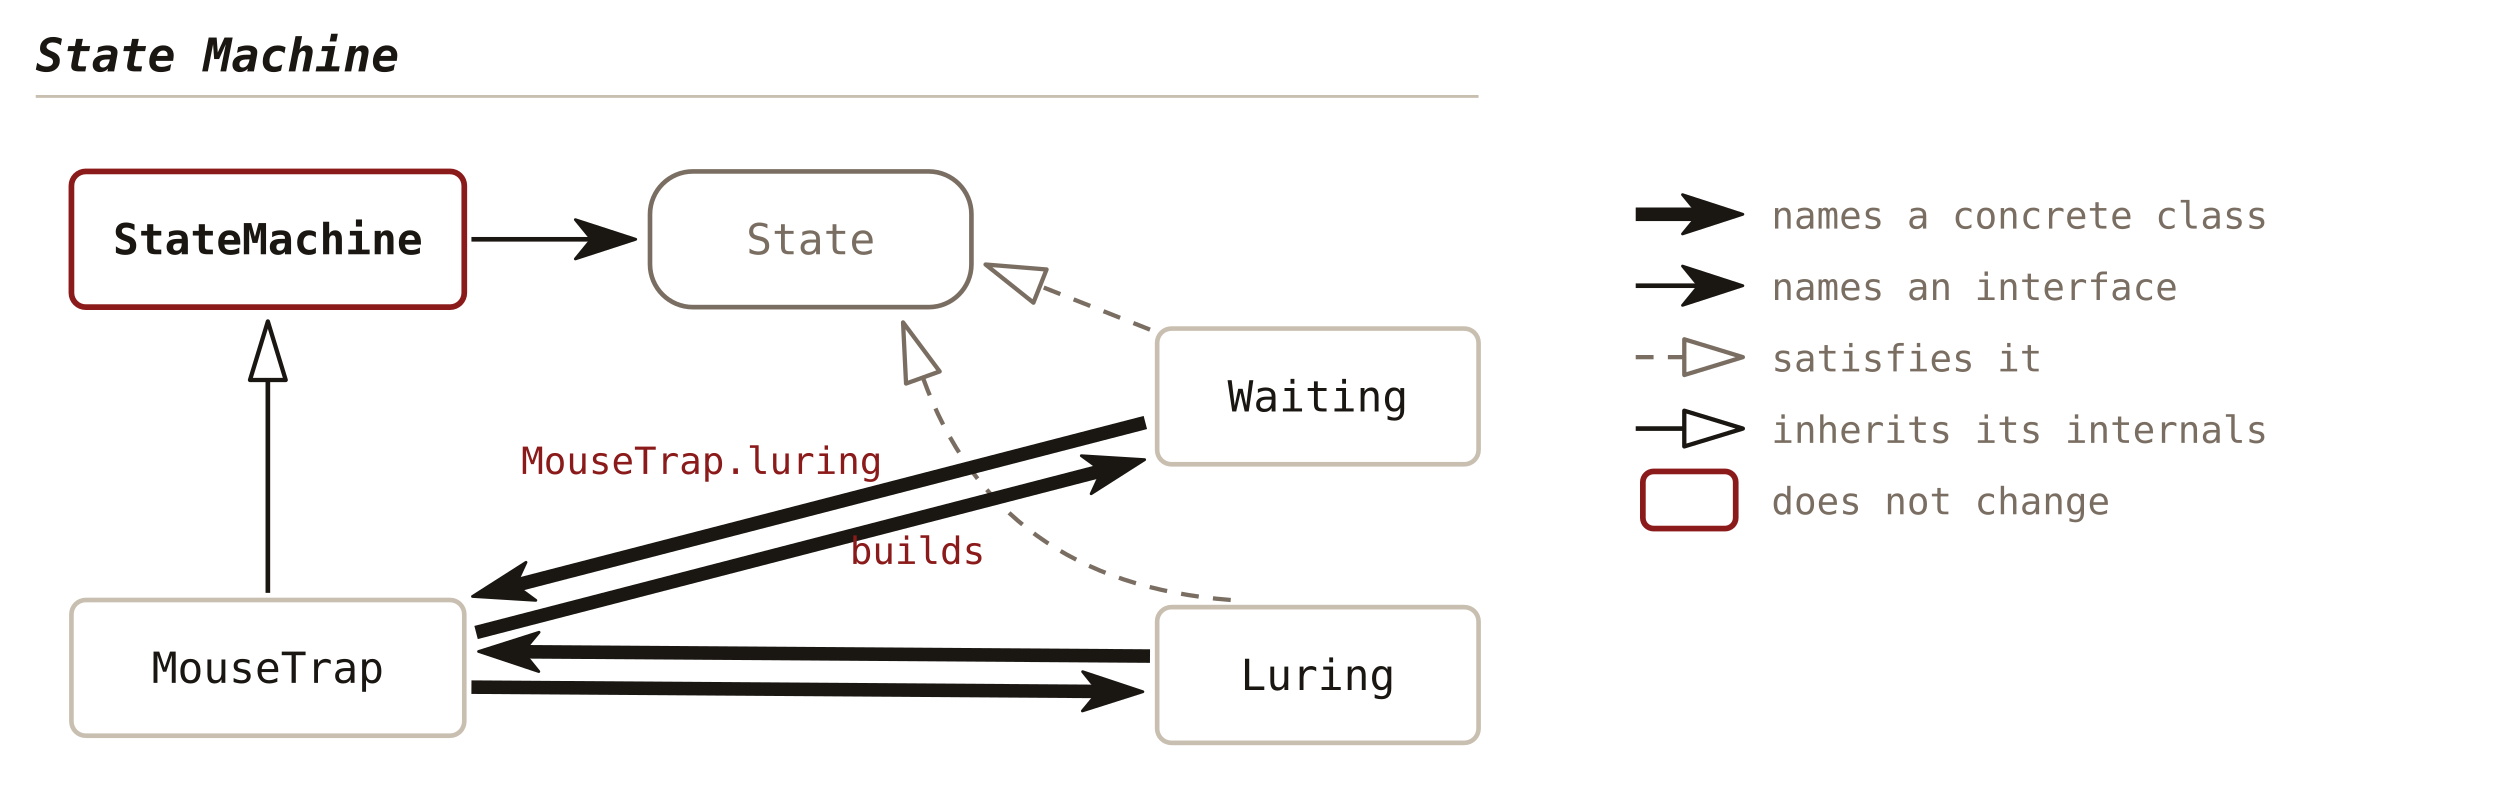
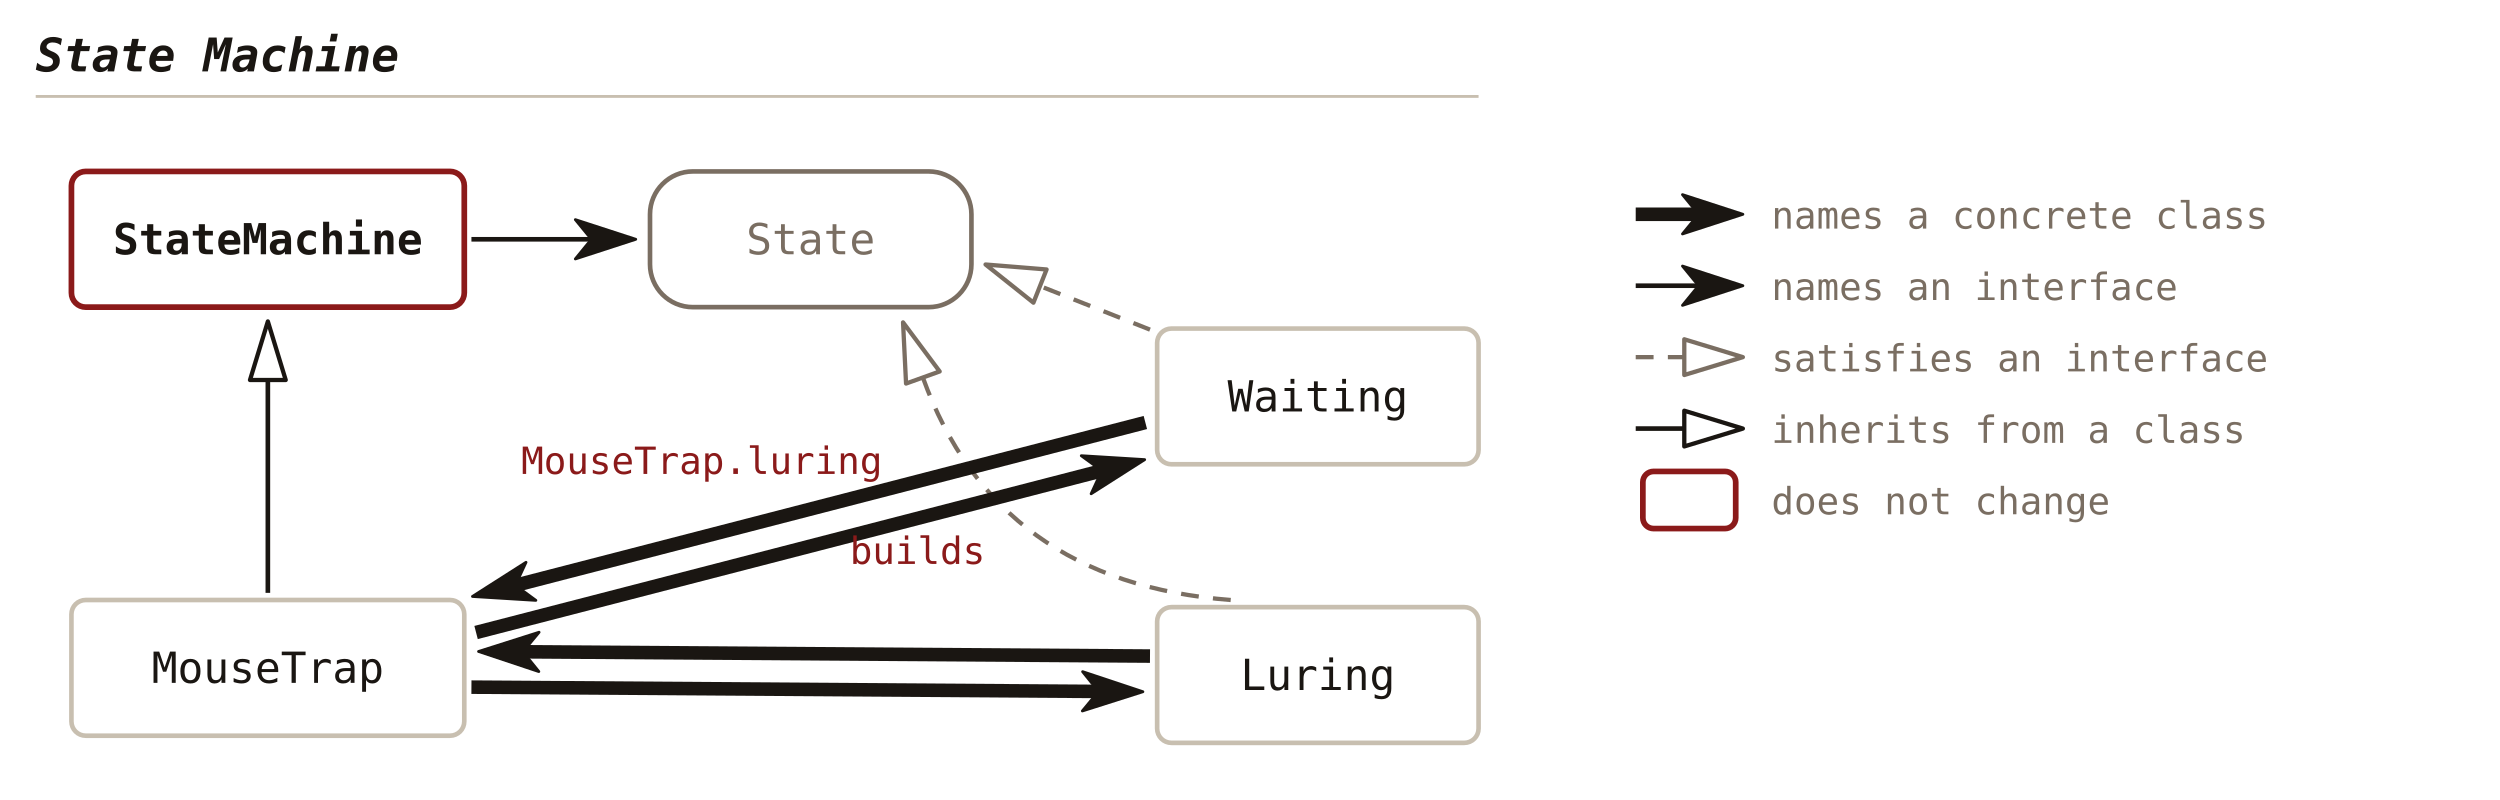
<svg xmlns="http://www.w3.org/2000/svg" viewBox="0 0 700 224" font-family="'JetBrains Mono', Consolas, monospace">
  <defs>
    <marker id="c31-solid" viewBox="0 0 18 12" refX="5" refY="6" markerWidth="18" markerHeight="12" orient="auto" markerUnits="userSpaceOnUse">
      <path d="M0.5,0.5 L17.4,6 L0.5,11.5 L5,6 Z" fill="#1a1612" stroke="#1a1612" stroke-width="0.8" stroke-linejoin="round" />
    </marker>
    <marker id="c31-hollow" viewBox="0 0 18 12" refX="1" refY="6" markerWidth="18" markerHeight="12" orient="auto" markerUnits="userSpaceOnUse">
      <path d="M1,1 L17.4,6 L1,11 Z" fill="none" stroke="#1a1612" stroke-width="1.2" stroke-linejoin="round" />
    </marker>
    <marker id="c31-hollow-muted" viewBox="0 0 18 12" refX="1" refY="6" markerWidth="18" markerHeight="12" orient="auto" markerUnits="userSpaceOnUse">
      <path d="M1,1 L17.4,6 L1,11 Z" fill="none" stroke="#7a6e62" stroke-width="1.2" stroke-linejoin="round" />
    </marker>
  </defs>
  <text x="10" y="20" font-size="13" font-weight="bold" font-style="italic" fill="#1a1612" text-anchor="start">State Machine</text>
  <line x1="10" y1="27" x2="414" y2="27" stroke="#c8bfb0" stroke-width="0.8" />
  <rect x="20" y="48" width="110" height="38" fill="none" stroke="#8b1a1a" stroke-width="1.6" rx="4" />
  <text x="75.0" y="71.2" font-size="12" font-weight="bold" fill="#1a1612" text-anchor="middle">StateMachine</text>
  <rect x="182" y="48" width="90" height="38" fill="none" stroke="#7a6e62" stroke-width="1.3" rx="12" />
  <text x="227.0" y="71.2" font-size="12" fill="#7a6e62" text-anchor="middle">State</text>
  <rect x="20" y="168" width="110" height="38" fill="none" stroke="#c8bfb0" stroke-width="1.3" rx="4" />
  <text x="75.0" y="191.2" font-size="12" fill="#1a1612" text-anchor="middle">MouseTrap</text>
  <rect x="324" y="92" width="90" height="38" fill="none" stroke="#c8bfb0" stroke-width="1.3" rx="4" />
  <text x="369.0" y="115.2" font-size="12" fill="#1a1612" text-anchor="middle">Waiting</text>
  <rect x="324" y="170" width="90" height="38" fill="none" stroke="#c8bfb0" stroke-width="1.3" rx="4" />
  <text x="369.0" y="193.2" font-size="12" fill="#1a1612" text-anchor="middle">Luring</text>
  <line x1="132.0" y1="67.0" x2="165.6" y2="67.0" stroke="#1a1612" stroke-width="1.3" marker-end="url(#c31-solid)" />
  <line x1="75.0" y1="166.0" x2="75.0" y2="106.4" stroke="#1a1612" stroke-width="1.3" marker-end="url(#c31-hollow)" />
  <line x1="322.0" y1="92.3" x2="291.2" y2="80.1" stroke="#7a6e62" stroke-width="1.2" stroke-dasharray="5,4" marker-end="url(#c31-hollow-muted)" />
  <path d="M344.6,168.0 Q279.0,163.0 258.4,105.7" fill="none" stroke="#7a6e62" stroke-width="1.2" stroke-dasharray="5,4" marker-end="url(#c31-hollow-muted)" />
  <line x1="320.7" y1="118.3" x2="144.3" y2="163.9" stroke="#1a1612" stroke-width="3.8" marker-end="url(#c31-solid)" />
  <text x="196.5" y="132.7" font-size="10.5" fill="#8b1a1a" text-anchor="middle">MouseTrap.luring</text>
  <line x1="133.3" y1="177.1" x2="308.5" y2="131.8" stroke="#1a1612" stroke-width="3.8" marker-end="url(#c31-solid)" />
  <text x="256.9" y="157.9" font-size="10.5" fill="#8b1a1a" text-anchor="middle">builds</text>
  <line x1="322.0" y1="183.7" x2="146.4" y2="182.5" stroke="#1a1612" stroke-width="3.8" marker-end="url(#c31-solid)" />
  <line x1="132.0" y1="192.4" x2="307.6" y2="193.6" stroke="#1a1612" stroke-width="3.8" marker-end="url(#c31-solid)" />
  <line class="legend" x1="458" y1="60" x2="475.6" y2="60" stroke="#1a1612" stroke-width="3.8" marker-end="url(#c31-solid)" />
  <text x="496" y="64" font-size="10.5" fill="#7a6e62" text-anchor="start">names a concrete class</text>
  <line class="legend" x1="458" y1="80" x2="475.6" y2="80" stroke="#1a1612" stroke-width="1.3" marker-end="url(#c31-solid)" />
  <text x="496" y="84" font-size="10.5" fill="#7a6e62" text-anchor="start">names an interface</text>
  <line class="legend" x1="458" y1="100" x2="471.6" y2="100" stroke="#7a6e62" stroke-width="1.2" stroke-dasharray="5,4" marker-end="url(#c31-hollow-muted)" />
-   <text x="496" y="104" font-size="10.5" fill="#7a6e62" text-anchor="start">satisfies it</text>
+   <text x="496" y="104" font-size="10.5" fill="#7a6e62" text-anchor="start">satisfies an interface</text>
  <line class="legend" x1="458" y1="120" x2="471.6" y2="120" stroke="#1a1612" stroke-width="1.3" marker-end="url(#c31-hollow)" />
-   <text x="496" y="124" font-size="10.5" fill="#7a6e62" text-anchor="start">inherits its internals</text>
+   <text x="496" y="124" font-size="10.5" fill="#7a6e62" text-anchor="start">inherits from a class</text>
  <rect x="460" y="132" width="26" height="16" fill="none" stroke="#8b1a1a" stroke-width="1.6" rx="3" />
  <text x="496" y="144" font-size="10.5" fill="#7a6e62" text-anchor="start">does not change</text>
</svg>
